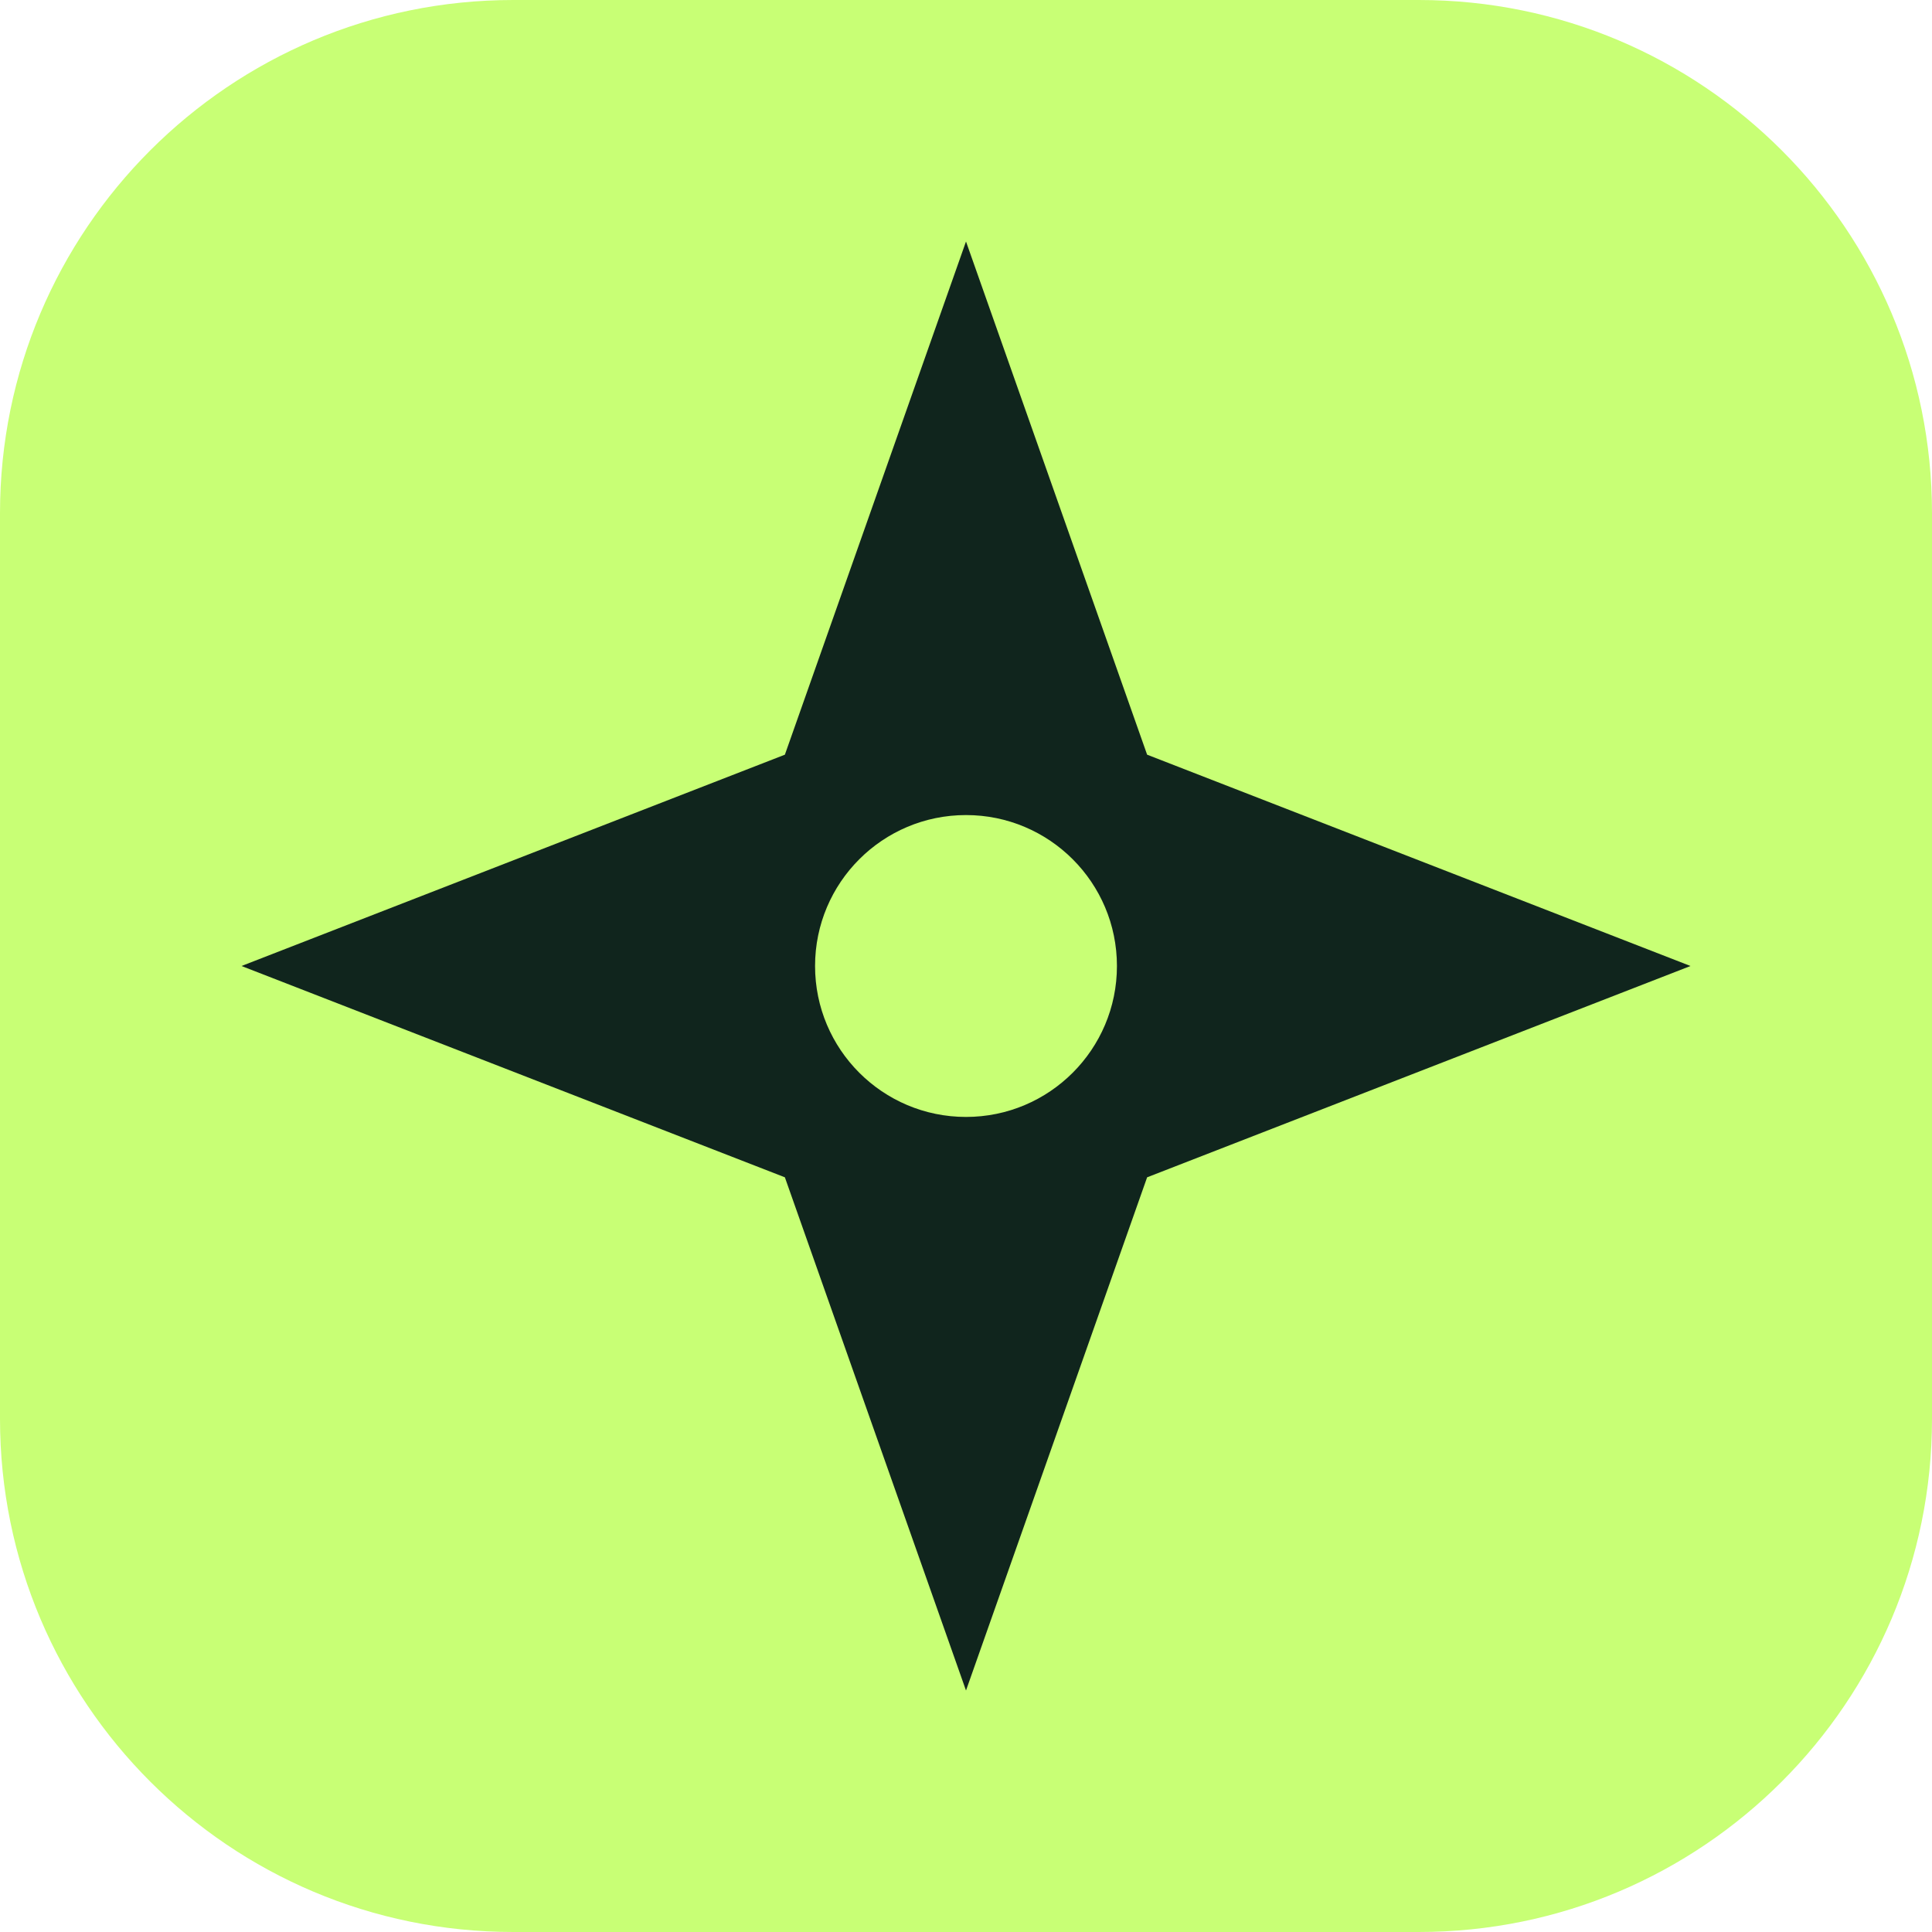
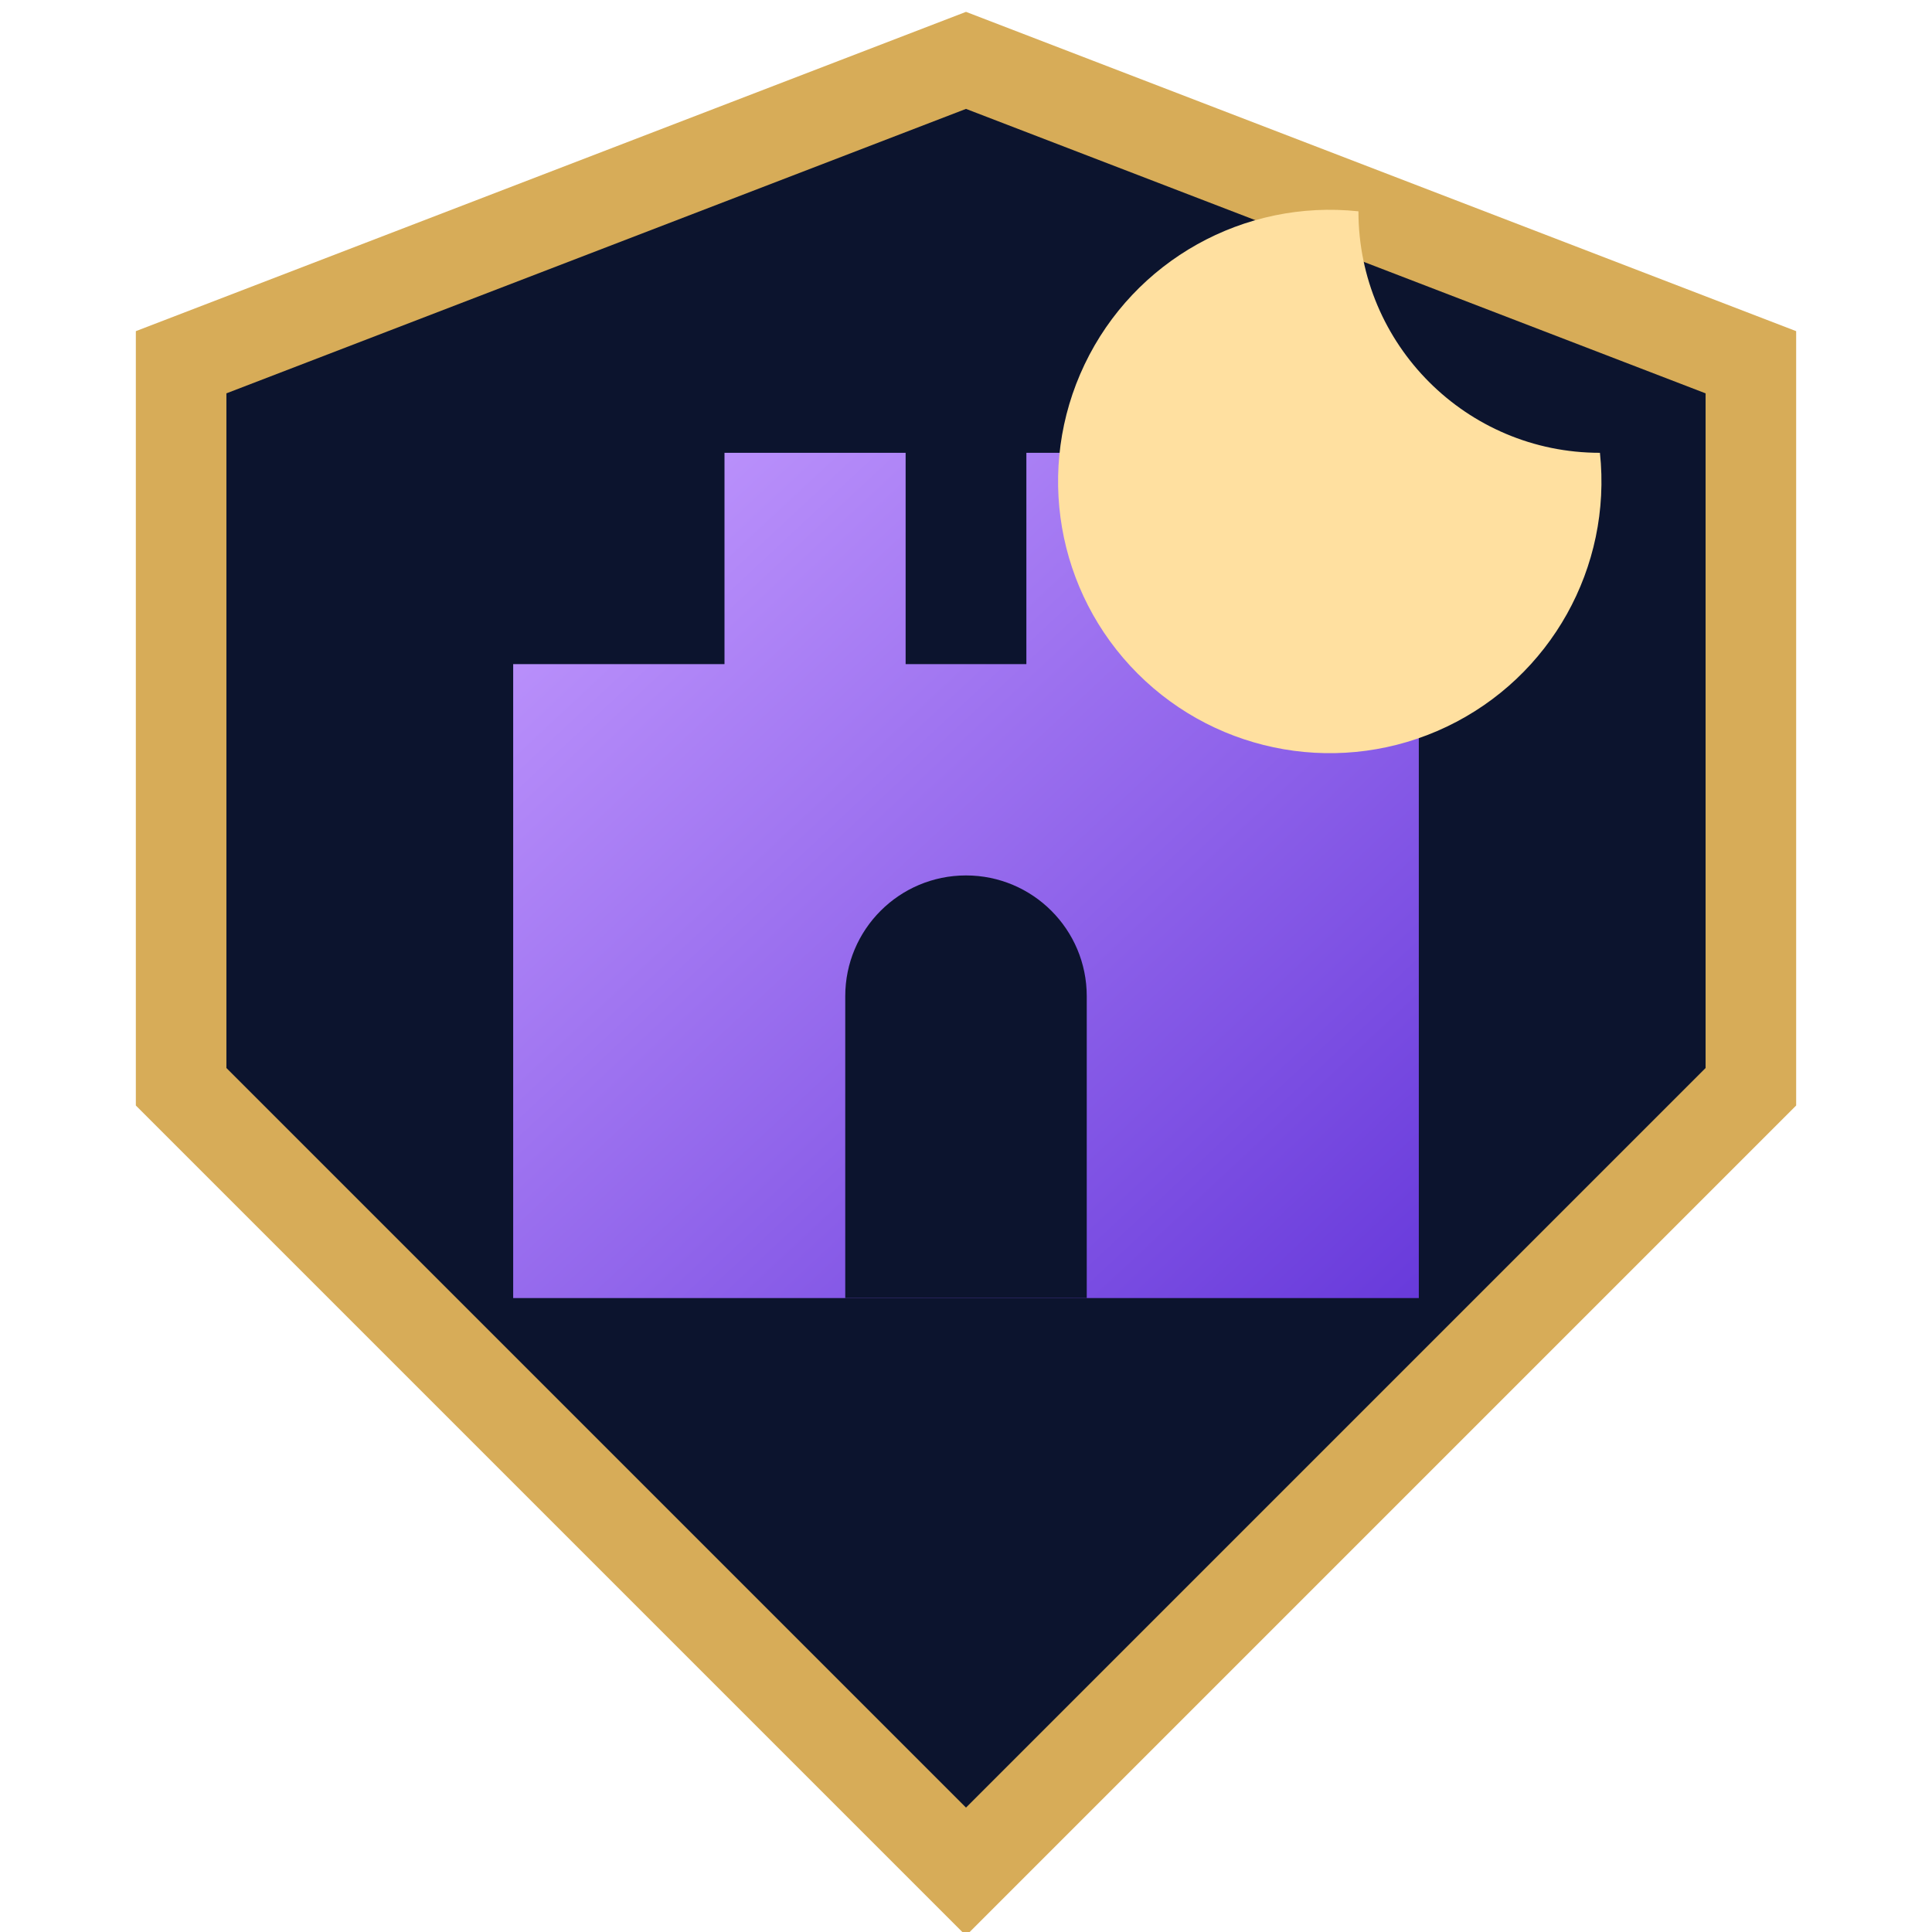
<svg xmlns="http://www.w3.org/2000/svg" viewBox="0 0 64 64">
-   <rect width="64" height="64" rx="17" fill="#c8ff75" />
-   <path d="M32 8 38 25 56 32 38 39 32 56 26 39 8 32 26 25Z" fill="#10251d" />
-   <circle cx="32" cy="32" r="5" fill="#c8ff75" />
+   <defs>
+     <linearGradient id="g" x2="1" y2="1">
+       <stop stop-color="#c49bff" />
+       <stop offset="1" stop-color="#683adb" />
+     </linearGradient>
+   </defs>
+   <path d="M32 2 58 12v24L32 62 6 36V12Z" fill="#0c142e" stroke="#d7ac58" stroke-width="3" />
+   <path d="M17 43V22h7v-7h6v7h4v-7h6v7h7v21H17Z" fill="url(#g)" />
+   <path d="M28 43V33a4 4 0 0 1 8 0v10" fill="#0c142e" />
+   <path d="M45 7a8 8 0 0 0 8 8 9 9 0 1 1-8-8" fill="#ffe0a0" />
</svg>
